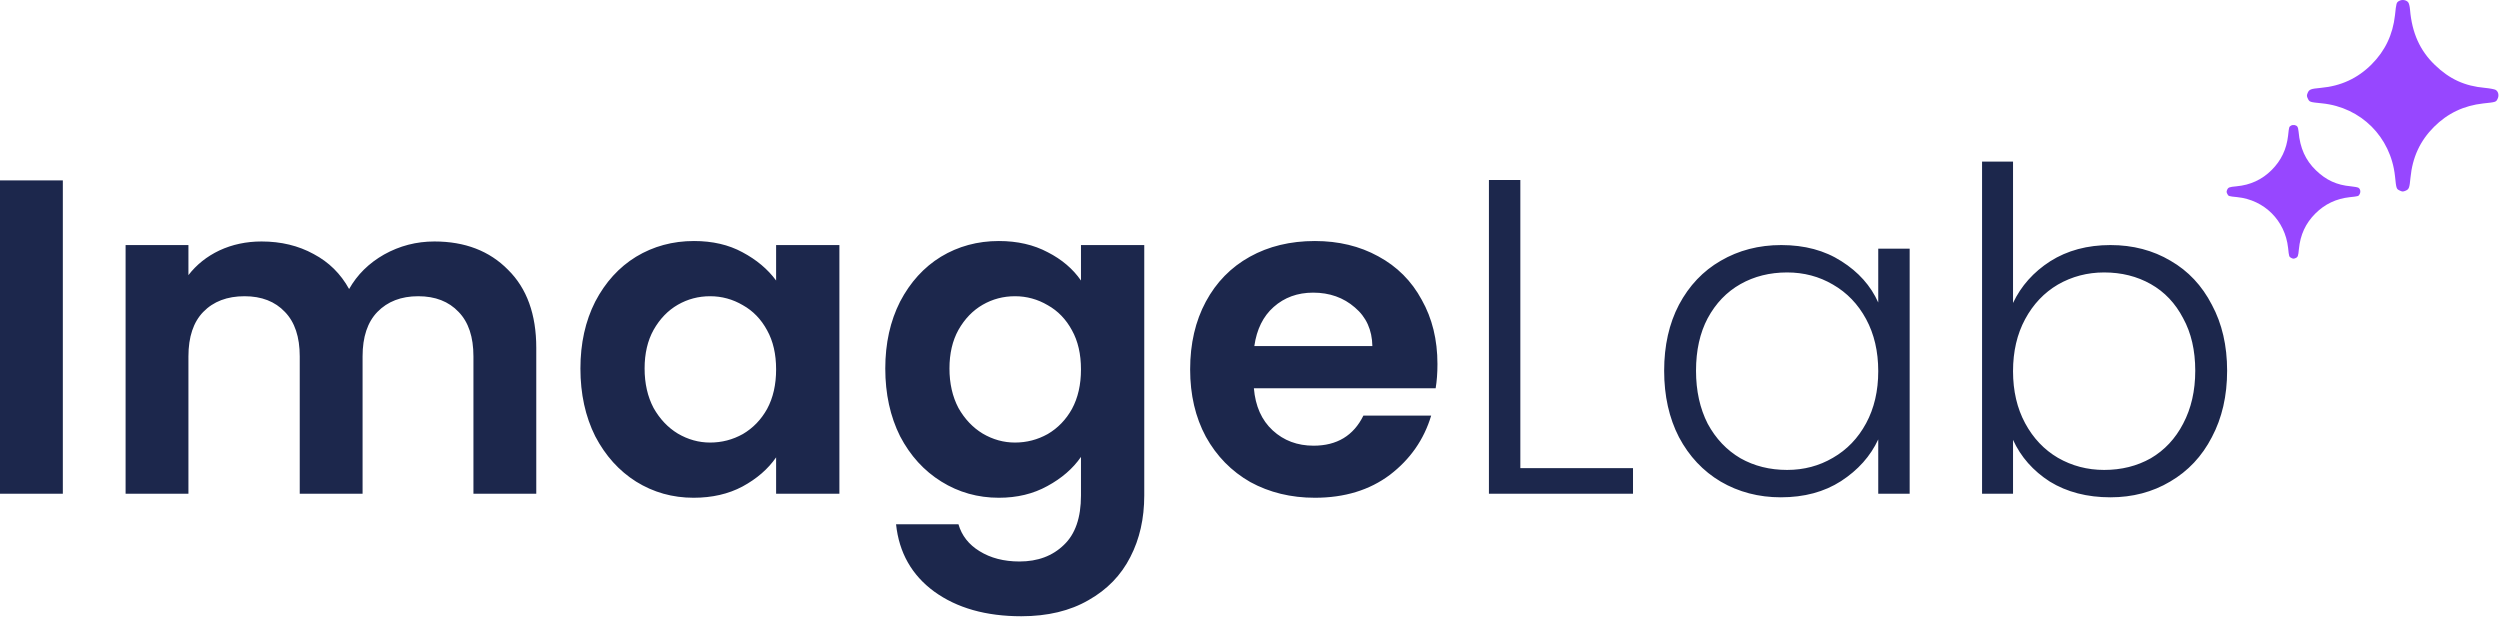
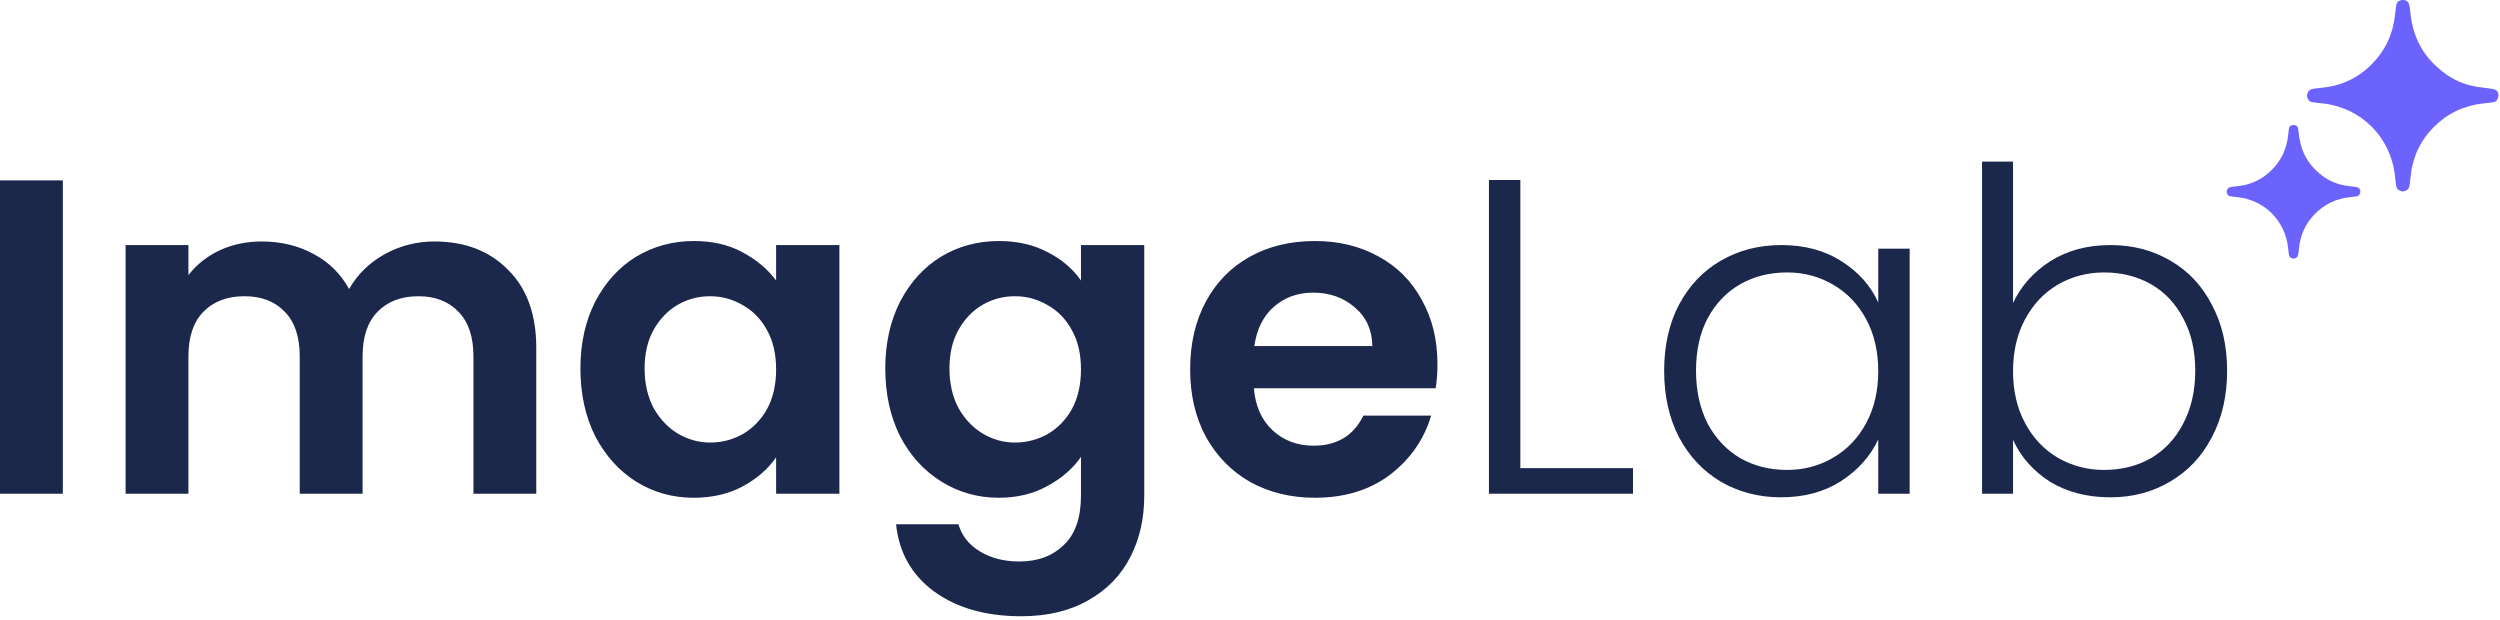
<svg xmlns="http://www.w3.org/2000/svg" width="557" height="138" viewBox="0 0 557 138" fill="none">
  <path d="M14 40.2V110H0V40.2H14ZM96.782 53.8C103.582 53.8 109.049 55.9 113.182 60.1C117.382 64.233 119.482 70.033 119.482 77.5V110H105.482V79.4C105.482 75.067 104.382 71.767 102.182 69.5C99.982 67.167 96.982 66 93.182 66C89.382 66 86.349 67.167 84.082 69.5C81.882 71.767 80.782 75.067 80.782 79.4V110H66.782V79.4C66.782 75.067 65.682 71.767 63.482 69.5C61.282 67.167 58.282 66 54.482 66C50.615 66 47.549 67.167 45.282 69.5C43.082 71.767 41.982 75.067 41.982 79.4V110H27.982V54.6H41.982V61.3C43.782 58.967 46.082 57.133 48.882 55.8C51.749 54.467 54.882 53.8 58.282 53.8C62.615 53.8 66.482 54.733 69.882 56.6C73.282 58.4 75.915 61 77.782 64.4C79.582 61.2 82.182 58.633 85.582 56.7C89.049 54.767 92.782 53.8 96.782 53.8ZM129.317 82.1C129.317 76.5 130.417 71.533 132.617 67.2C134.884 62.867 137.917 59.533 141.717 57.2C145.584 54.867 149.884 53.7 154.617 53.7C158.751 53.7 162.351 54.533 165.417 56.2C168.551 57.867 171.051 59.967 172.917 62.5V54.6H187.017V110H172.917V101.9C171.117 104.5 168.617 106.667 165.417 108.4C162.284 110.067 158.651 110.9 154.517 110.9C149.851 110.9 145.584 109.7 141.717 107.3C137.917 104.9 134.884 101.533 132.617 97.2C130.417 92.8 129.317 87.767 129.317 82.1ZM172.917 82.3C172.917 78.9 172.251 76 170.917 73.6C169.584 71.133 167.784 69.267 165.517 68C163.251 66.667 160.817 66 158.217 66C155.617 66 153.217 66.633 151.017 67.9C148.817 69.167 147.017 71.033 145.617 73.5C144.284 75.9 143.617 78.767 143.617 82.1C143.617 85.433 144.284 88.367 145.617 90.9C147.017 93.367 148.817 95.267 151.017 96.6C153.284 97.933 155.684 98.6 158.217 98.6C160.817 98.6 163.251 97.967 165.517 96.7C167.784 95.367 169.584 93.5 170.917 91.1C172.251 88.633 172.917 85.7 172.917 82.3ZM222.541 53.7C226.674 53.7 230.307 54.533 233.441 56.2C236.574 57.8 239.041 59.9 240.841 62.5V54.6H254.941V110.4C254.941 115.533 253.908 120.1 251.841 124.1C249.774 128.167 246.674 131.367 242.541 133.7C238.408 136.1 233.408 137.3 227.541 137.3C219.674 137.3 213.207 135.467 208.141 131.8C203.141 128.133 200.307 123.133 199.641 116.8H213.541C214.274 119.333 215.841 121.333 218.241 122.8C220.707 124.333 223.674 125.1 227.141 125.1C231.207 125.1 234.507 123.867 237.041 121.4C239.574 119 240.841 115.333 240.841 110.4V101.8C239.041 104.4 236.541 106.567 233.341 108.3C230.207 110.033 226.607 110.9 222.541 110.9C217.874 110.9 213.607 109.7 209.741 107.3C205.874 104.9 202.807 101.533 200.541 97.2C198.341 92.8 197.241 87.767 197.241 82.1C197.241 76.5 198.341 71.533 200.541 67.2C202.807 62.867 205.841 59.533 209.641 57.2C213.507 54.867 217.807 53.7 222.541 53.7ZM240.841 82.3C240.841 78.9 240.174 76 238.841 73.6C237.508 71.133 235.707 69.267 233.441 68C231.174 66.667 228.741 66 226.141 66C223.541 66 221.141 66.633 218.941 67.9C216.741 69.167 214.941 71.033 213.541 73.5C212.207 75.9 211.541 78.767 211.541 82.1C211.541 85.433 212.207 88.367 213.541 90.9C214.941 93.367 216.741 95.267 218.941 96.6C221.207 97.933 223.607 98.6 226.141 98.6C228.741 98.6 231.174 97.967 233.441 96.7C235.707 95.367 237.508 93.5 238.841 91.1C240.174 88.633 240.841 85.7 240.841 82.3ZM320.264 81.1C320.264 83.1 320.131 84.9 319.864 86.5H279.364C279.698 90.5 281.098 93.633 283.564 95.9C286.031 98.167 289.064 99.3 292.664 99.3C297.864 99.3 301.564 97.067 303.764 92.6H318.864C317.264 97.933 314.198 102.333 309.664 105.8C305.131 109.2 299.564 110.9 292.964 110.9C287.631 110.9 282.831 109.733 278.564 107.4C274.364 105 271.064 101.633 268.664 97.3C266.331 92.967 265.164 87.967 265.164 82.3C265.164 76.567 266.331 71.533 268.664 67.2C270.998 62.867 274.264 59.533 278.464 57.2C282.664 54.867 287.498 53.7 292.964 53.7C298.231 53.7 302.931 54.833 307.064 57.1C311.264 59.367 314.498 62.6 316.764 66.8C319.098 70.933 320.264 75.7 320.264 81.1ZM305.764 77.1C305.698 73.5 304.398 70.633 301.864 68.5C299.331 66.3 296.231 65.2 292.564 65.2C289.098 65.2 286.164 66.267 283.764 68.4C281.431 70.467 279.998 73.367 279.464 77.1H305.764ZM338.733 104.3H363.833V110H331.733V40.1H338.733V104.3ZM370.773 82.6C370.773 77 371.873 72.1 374.073 67.9C376.34 63.633 379.44 60.367 383.373 58.1C387.373 55.767 391.873 54.6 396.873 54.6C402.073 54.6 406.54 55.8 410.273 58.2C414.073 60.6 416.806 63.667 418.473 67.4V55.4H425.473V110H418.473V97.9C416.74 101.633 413.973 104.733 410.173 107.2C406.44 109.6 401.973 110.8 396.773 110.8C391.84 110.8 387.373 109.633 383.373 107.3C379.44 104.967 376.34 101.667 374.073 97.4C371.873 93.133 370.773 88.2 370.773 82.6ZM418.473 82.7C418.473 78.3 417.573 74.433 415.773 71.1C413.973 67.767 411.506 65.2 408.373 63.4C405.306 61.6 401.906 60.7 398.173 60.7C394.306 60.7 390.84 61.567 387.773 63.3C384.706 65.033 382.273 67.567 380.473 70.9C378.74 74.167 377.873 78.067 377.873 82.6C377.873 87.067 378.74 91 380.473 94.4C382.273 97.733 384.706 100.3 387.773 102.1C390.84 103.833 394.306 104.7 398.173 104.7C401.906 104.7 405.306 103.8 408.373 102C411.506 100.2 413.973 97.633 415.773 94.3C417.573 90.967 418.473 87.1 418.473 82.7ZM448.503 67.5C450.303 63.7 453.07 60.6 456.803 58.2C460.603 55.8 465.07 54.6 470.203 54.6C475.203 54.6 479.67 55.767 483.603 58.1C487.537 60.367 490.603 63.633 492.803 67.9C495.07 72.1 496.203 77 496.203 82.6C496.203 88.2 495.07 93.133 492.803 97.4C490.603 101.667 487.503 104.967 483.503 107.3C479.57 109.633 475.137 110.8 470.203 110.8C465.003 110.8 460.503 109.633 456.703 107.3C452.97 104.9 450.237 101.8 448.503 98V110H441.603V36H448.503V67.5ZM489.103 82.6C489.103 78.067 488.203 74.167 486.403 70.9C484.67 67.567 482.27 65.033 479.203 63.3C476.137 61.567 472.67 60.7 468.803 60.7C465.07 60.7 461.637 61.6 458.503 63.4C455.437 65.2 453.003 67.767 451.203 71.1C449.403 74.433 448.503 78.3 448.503 82.7C448.503 87.1 449.403 90.967 451.203 94.3C453.003 97.633 455.437 100.2 458.503 102C461.637 103.8 465.07 104.7 468.803 104.7C472.67 104.7 476.137 103.833 479.203 102.1C482.27 100.3 484.67 97.733 486.403 94.4C488.203 91 489.103 87.067 489.103 82.6Z" fill="#1C274C" />
-   <path d="M509.788 30.208C509.99 28.298 510.003 28.23 510.434 27.988C510.892 27.733 511.524 27.827 511.833 28.19C511.968 28.352 512.089 28.823 512.129 29.374C512.439 32.967 513.663 35.712 516.005 37.959C518.278 40.152 520.633 41.228 523.768 41.511C524.575 41.592 525.289 41.726 525.464 41.834C525.894 42.116 526.002 42.735 525.733 43.247C525.504 43.718 525.45 43.731 523.513 43.933C520.499 44.269 517.969 45.467 515.856 47.579C513.69 49.745 512.506 52.302 512.197 55.491C512.049 57.092 511.968 57.294 511.403 57.523C511.04 57.671 510.905 57.671 510.528 57.482C510.003 57.227 509.99 57.213 509.788 55.235C509.129 49.14 504.5 44.538 498.445 43.919C496.535 43.731 496.494 43.718 496.239 43.193C496.05 42.816 496.05 42.681 496.198 42.318C496.441 41.74 496.669 41.659 498.257 41.511C501.379 41.228 503.976 40.031 506.142 37.864C508.254 35.752 509.452 33.222 509.788 30.208Z" fill="#9747FF" />
-   <path d="M533.603 3.387C533.893 0.65 533.912 0.554 534.529 0.207C535.184 -0.159 536.09 -0.025 536.533 0.496C536.726 0.727 536.899 1.402 536.957 2.192C537.4 7.338 539.154 11.27 542.508 14.488C545.765 17.63 549.138 19.172 553.628 19.576C554.785 19.692 555.806 19.885 556.057 20.039C556.674 20.444 556.828 21.33 556.442 22.063C556.115 22.737 556.038 22.757 553.262 23.046C548.945 23.527 545.322 25.243 542.296 28.269C539.193 31.372 537.497 35.034 537.053 39.602C536.841 41.895 536.726 42.184 535.916 42.512C535.396 42.724 535.203 42.724 534.663 42.454C533.912 42.088 533.893 42.069 533.603 39.235C532.659 30.505 526.029 23.913 517.356 23.026C514.619 22.757 514.561 22.737 514.195 21.986C513.925 21.446 513.925 21.253 514.137 20.733C514.484 19.904 514.812 19.788 517.086 19.576C521.558 19.172 525.277 17.456 528.38 14.353C531.406 11.328 533.122 7.704 533.603 3.387Z" fill="#9747FF" />
+   <path d="M509.788 30.208C509.99 28.298 510.003 28.23 510.434 27.988C510.892 27.733 511.524 27.827 511.833 28.19C511.968 28.352 512.089 28.823 512.129 29.374C512.439 32.967 513.663 35.712 516.005 37.959C518.278 40.152 520.633 41.228 523.768 41.511C524.575 41.592 525.289 41.726 525.464 41.834C525.894 42.116 526.002 42.735 525.733 43.247C525.504 43.718 525.45 43.731 523.513 43.933C520.499 44.269 517.969 45.467 515.856 47.579C513.69 49.745 512.506 52.302 512.197 55.491C512.049 57.092 511.968 57.294 511.403 57.523C511.04 57.671 510.905 57.671 510.528 57.482C510.003 57.227 509.99 57.213 509.788 55.235C509.129 49.14 504.5 44.538 498.445 43.919C496.535 43.731 496.494 43.718 496.239 43.193C496.05 42.816 496.05 42.681 496.198 42.318C496.441 41.74 496.669 41.659 498.257 41.511C501.379 41.228 503.976 40.031 506.142 37.864C508.254 35.752 509.452 33.222 509.788 30.208Z" fill="#6C63FF" />
+   <path d="M533.603 3.387C533.893 0.65 533.912 0.554 534.529 0.207C535.184 -0.159 536.09 -0.025 536.533 0.496C536.726 0.727 536.899 1.402 536.957 2.192C537.4 7.338 539.154 11.27 542.508 14.488C545.765 17.63 549.138 19.172 553.628 19.576C554.785 19.692 555.806 19.885 556.057 20.039C556.674 20.444 556.828 21.33 556.442 22.063C556.115 22.737 556.038 22.757 553.262 23.046C548.945 23.527 545.322 25.243 542.296 28.269C539.193 31.372 537.497 35.034 537.053 39.602C536.841 41.895 536.726 42.184 535.916 42.512C535.396 42.724 535.203 42.724 534.663 42.454C533.912 42.088 533.893 42.069 533.603 39.235C532.659 30.505 526.029 23.913 517.356 23.026C514.619 22.757 514.561 22.737 514.195 21.986C513.925 21.446 513.925 21.253 514.137 20.733C514.484 19.904 514.812 19.788 517.086 19.576C521.558 19.172 525.277 17.456 528.38 14.353C531.406 11.328 533.122 7.704 533.603 3.387Z" fill="#6C63FF" />
</svg>
